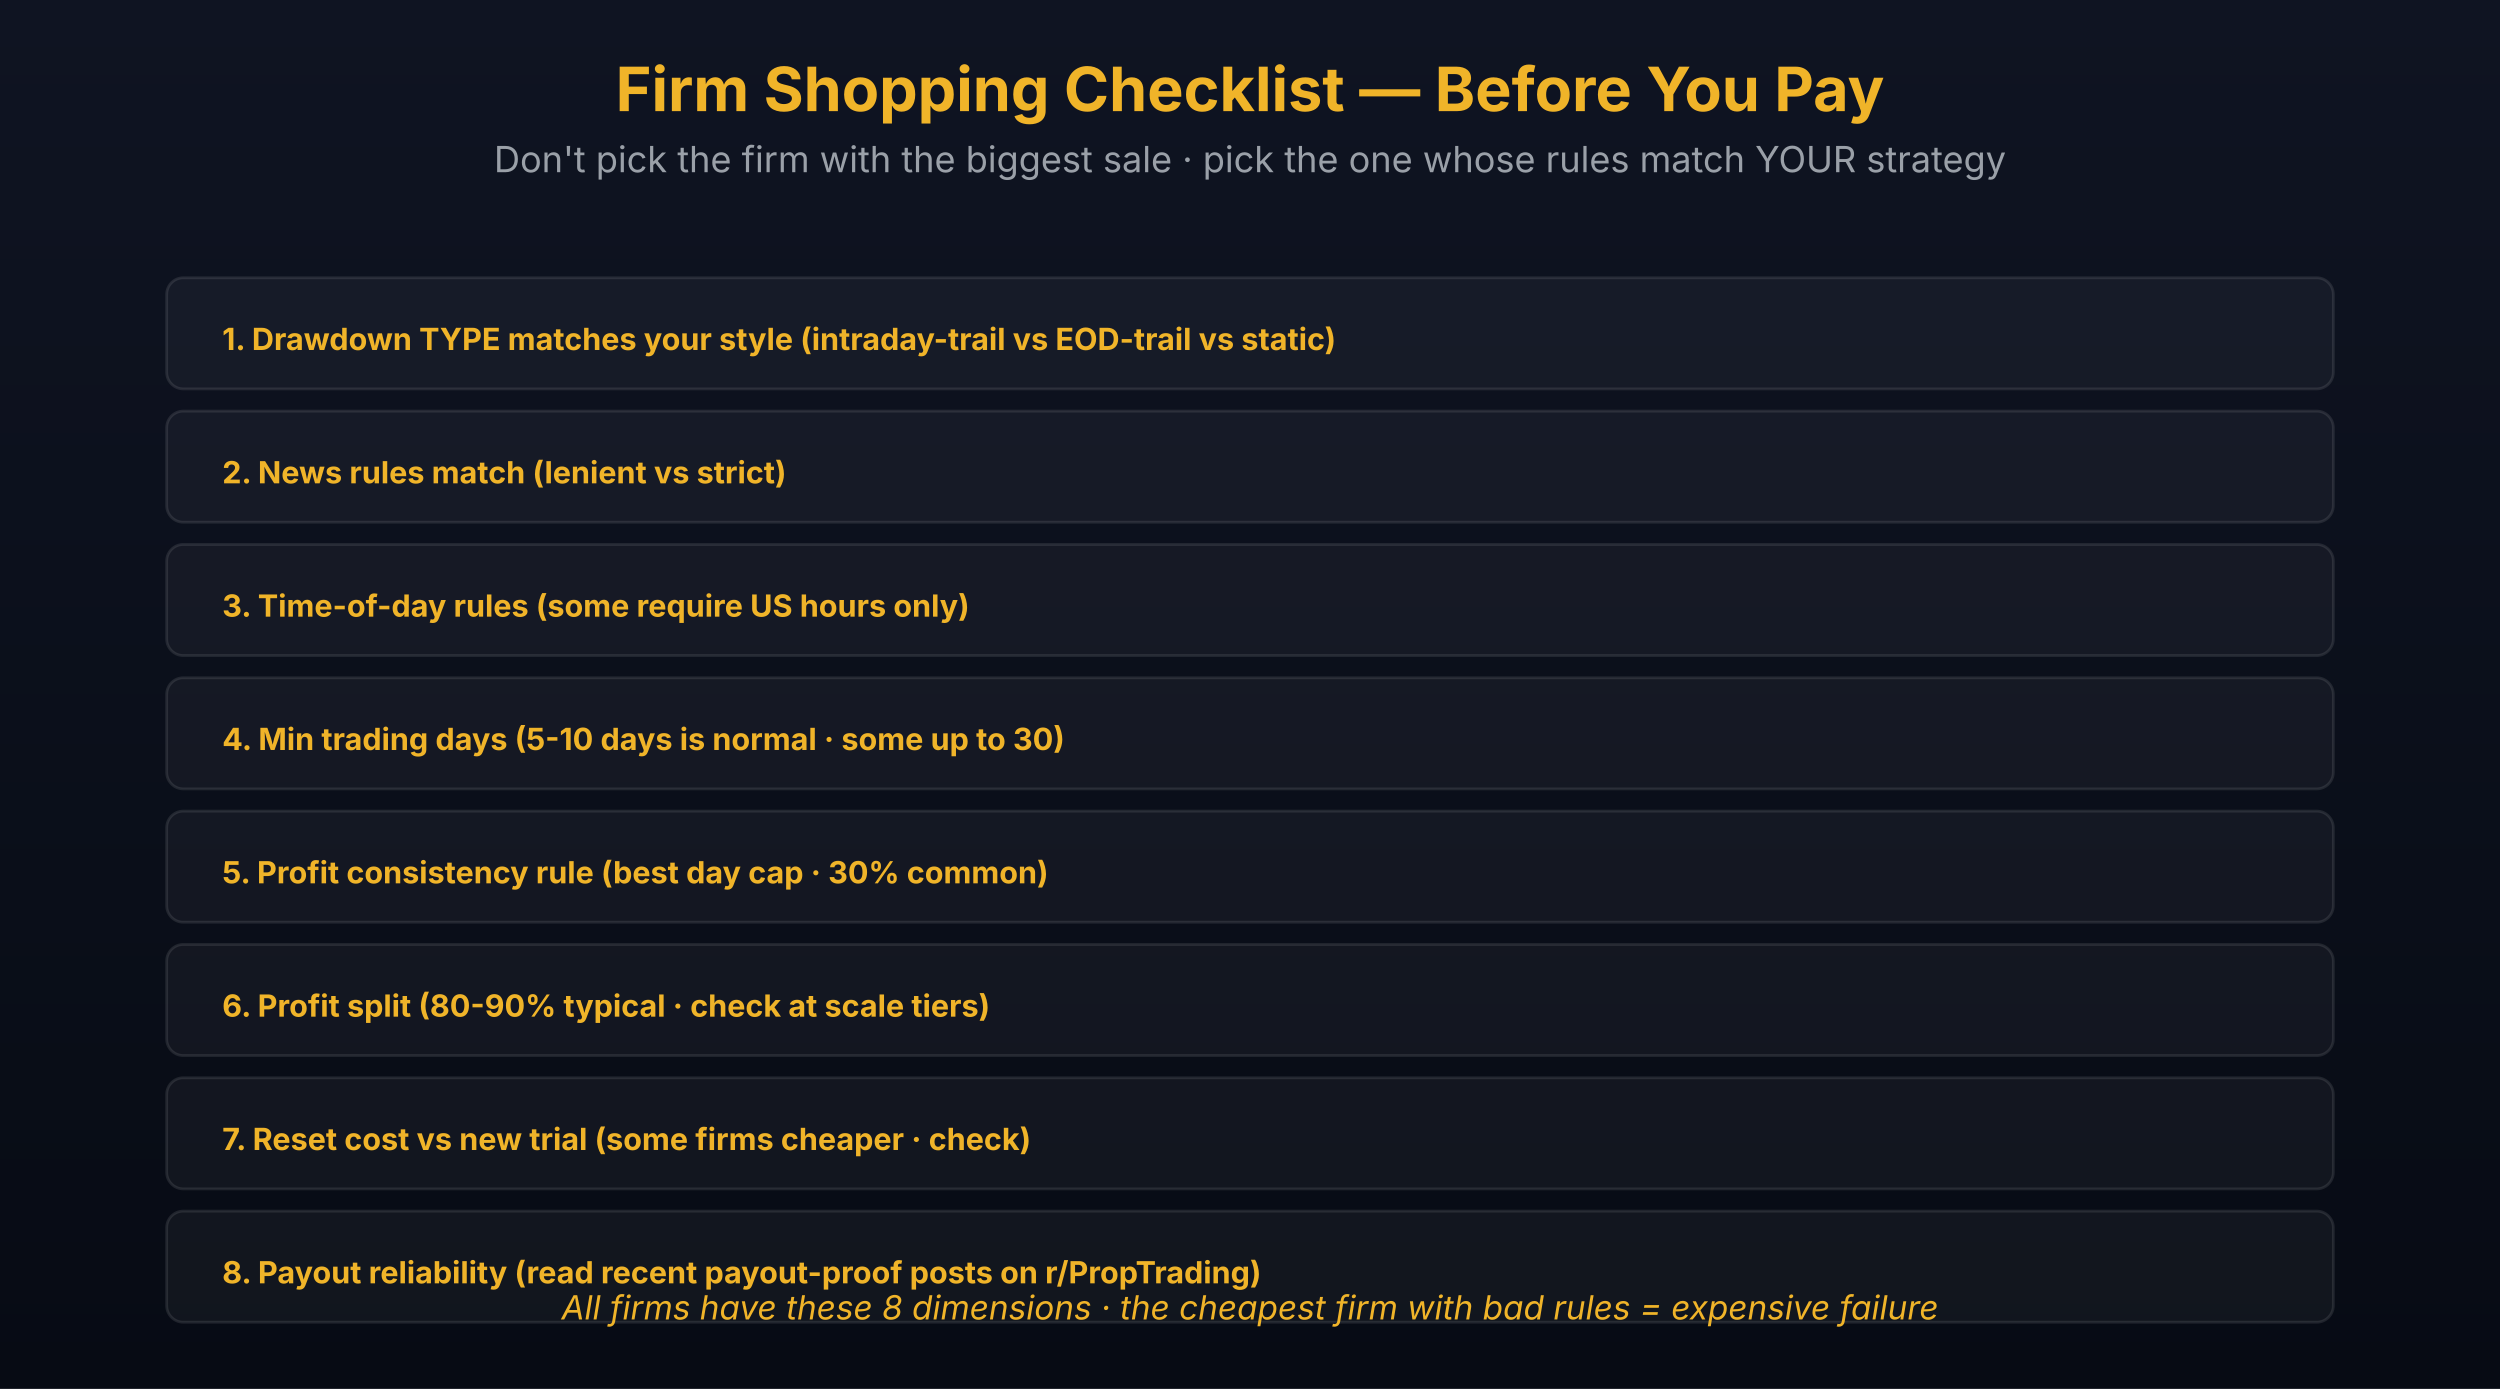
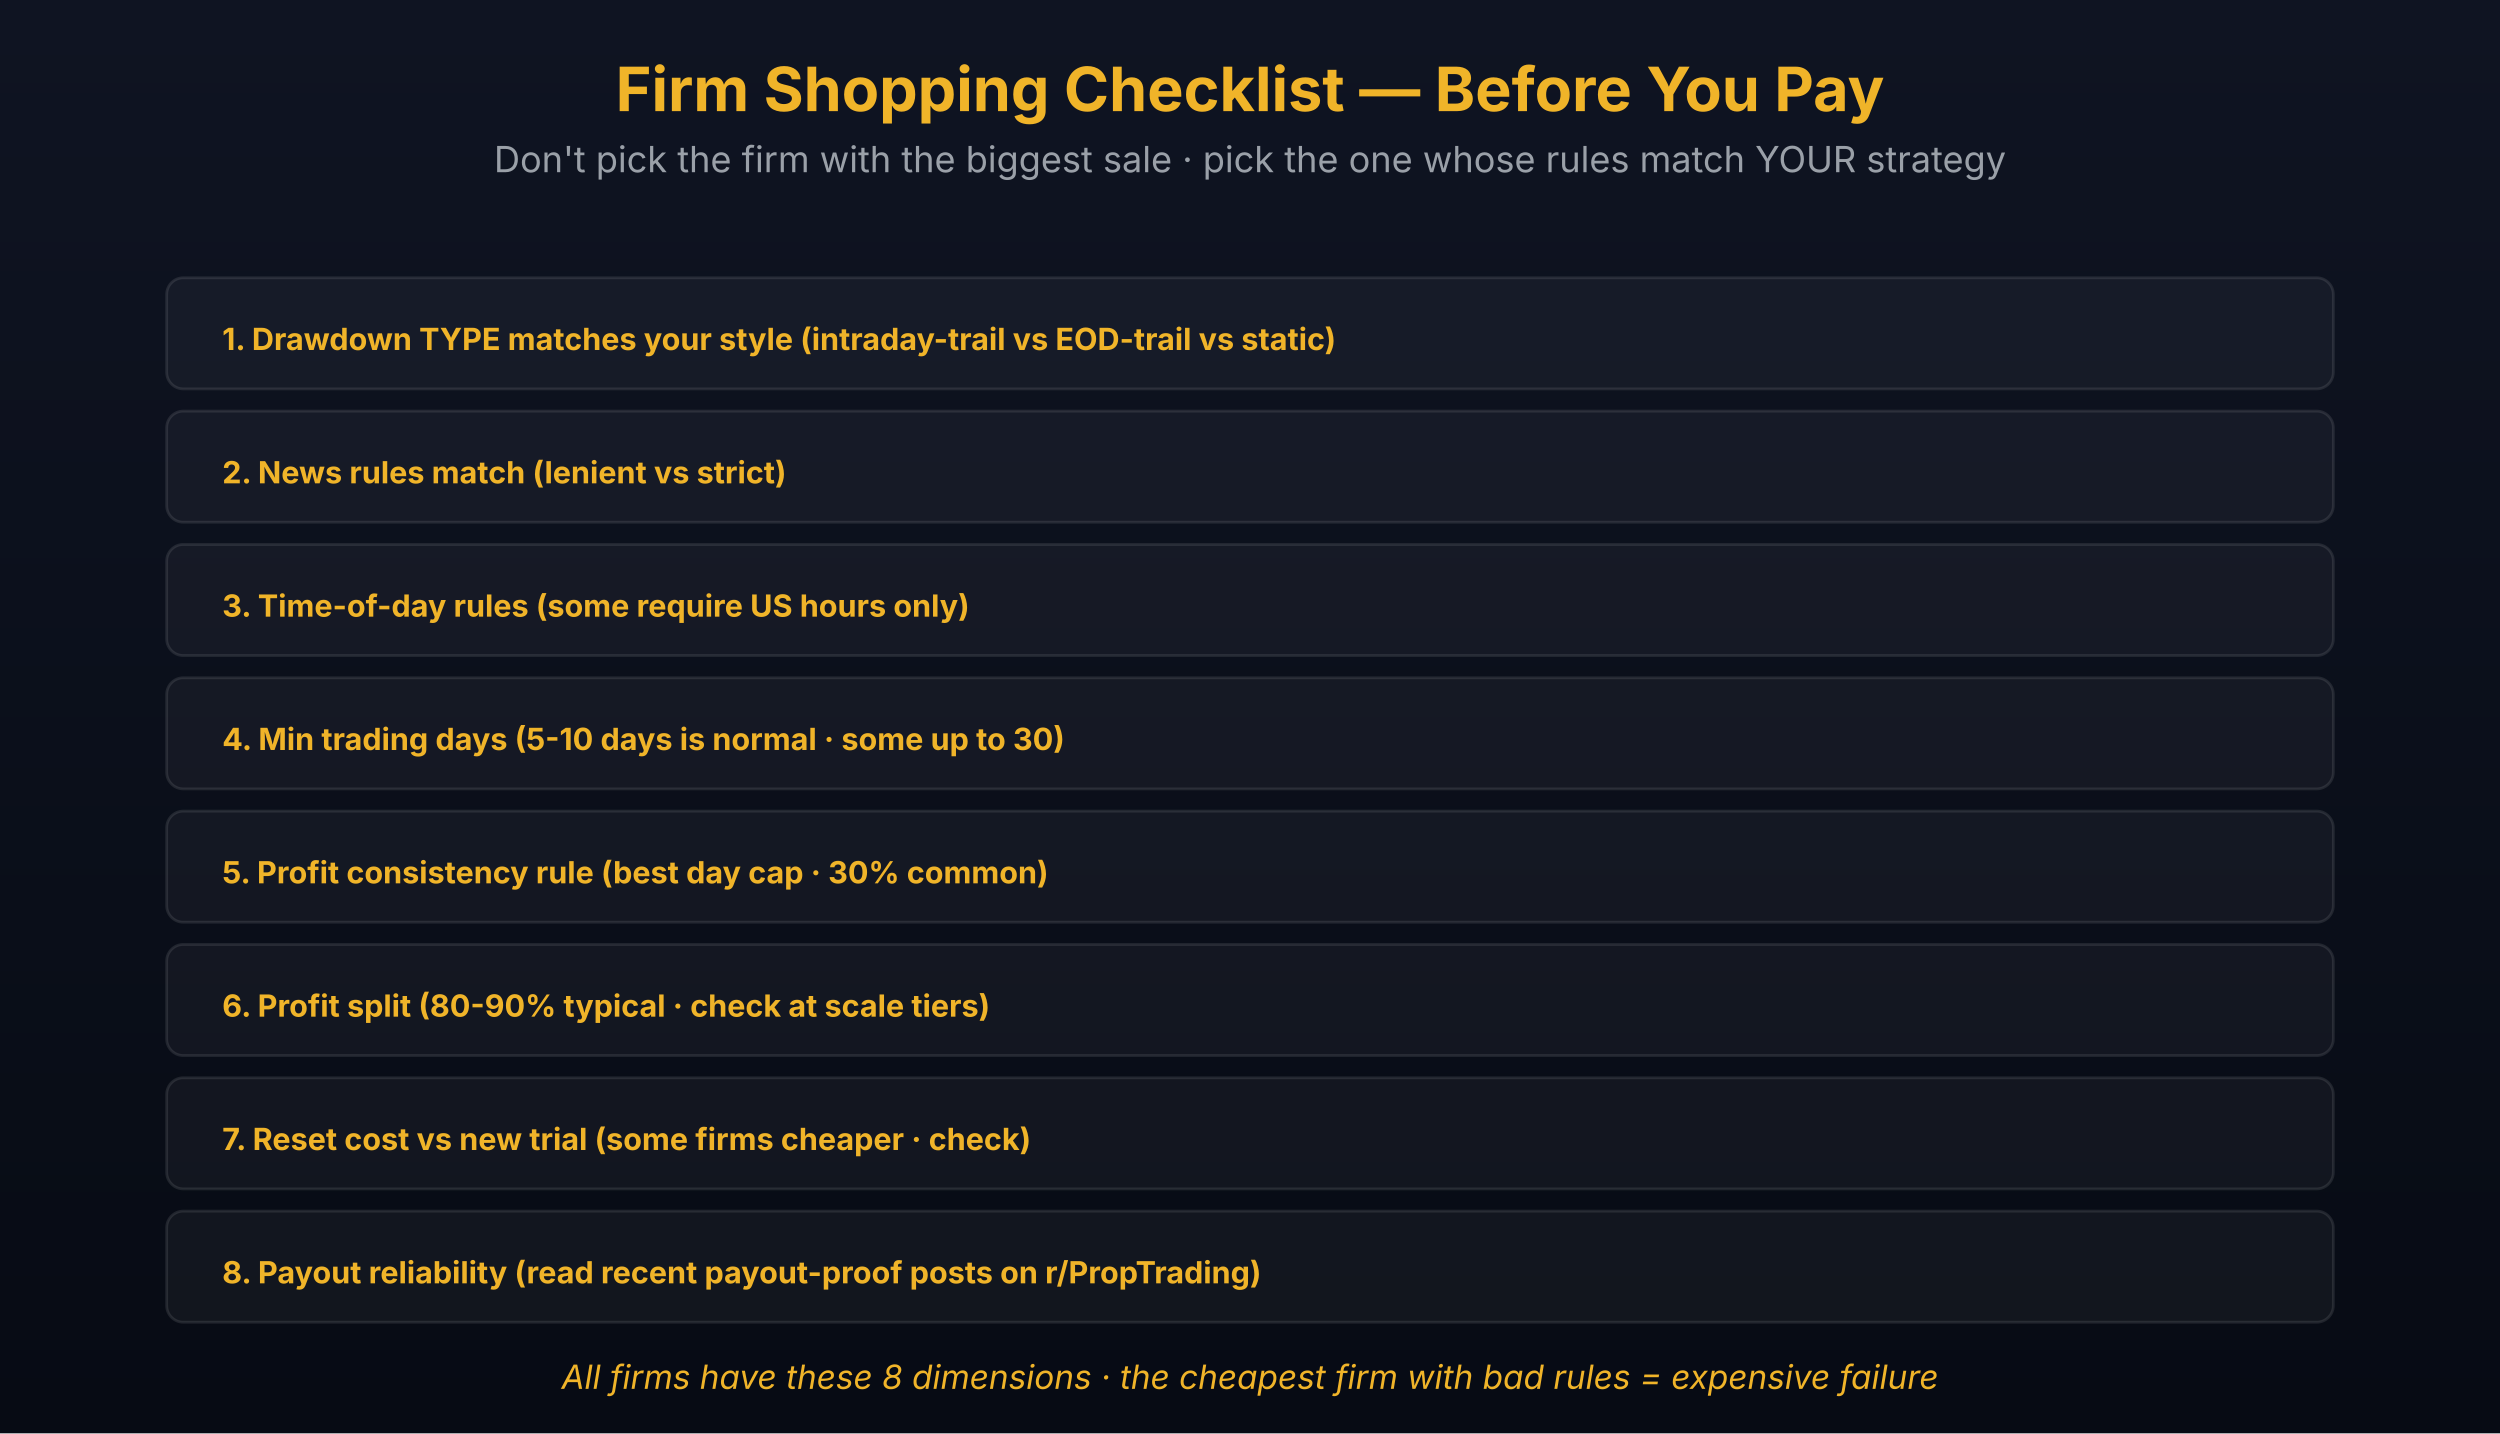
- <svg xmlns="http://www.w3.org/2000/svg" viewBox="0 0 900 500" font-family="Inter, system-ui, sans-serif">
+ <svg xmlns="http://www.w3.org/2000/svg" viewBox="0 0 900 516" font-family="Inter, system-ui, sans-serif">
  <defs>
    <linearGradient id="bg" x1="0" x2="0" y1="0" y2="1">
      <stop offset="0%" stop-color="#0F1422" />
      <stop offset="100%" stop-color="#070B14" />
    </linearGradient>
  </defs>
-   <rect width="900" height="500" fill="url(#bg)" />
+   <rect width="900" height="516" fill="url(#bg)" />
  <text x="450" y="40" fill="#F0B429" font-size="22" font-weight="700" text-anchor="middle">Firm Shopping Checklist — Before You Pay</text>
  <text x="450" y="62" fill="#9AA0A8" font-size="13" text-anchor="middle">Don't pick the firm with the biggest sale · pick the one whose rules match YOUR strategy</text>
  <g transform="translate(60, 100)" font-size="11">
    <g>
      <rect width="780" height="40" rx="6" fill="rgba(255,255,255,.04)" stroke="rgba(255,255,255,.1)" />
      <text x="20" y="26" fill="#F0B429" font-weight="700">1. Drawdown TYPE matches your style (intraday-trail vs EOD-trail vs static)</text>
    </g>
    <g transform="translate(0, 48)">
      <rect width="780" height="40" rx="6" fill="rgba(255,255,255,.04)" stroke="rgba(255,255,255,.1)" />
      <text x="20" y="26" fill="#F0B429" font-weight="700">2. News rules match (lenient vs strict)</text>
    </g>
    <g transform="translate(0, 96)">
      <rect width="780" height="40" rx="6" fill="rgba(255,255,255,.04)" stroke="rgba(255,255,255,.1)" />
      <text x="20" y="26" fill="#F0B429" font-weight="700">3. Time-of-day rules (some require US hours only)</text>
    </g>
    <g transform="translate(0, 144)">
      <rect width="780" height="40" rx="6" fill="rgba(255,255,255,.04)" stroke="rgba(255,255,255,.1)" />
      <text x="20" y="26" fill="#F0B429" font-weight="700">4. Min trading days (5-10 days is normal · some up to 30)</text>
    </g>
    <g transform="translate(0, 192)">
      <rect width="780" height="40" rx="6" fill="rgba(255,255,255,.04)" stroke="rgba(255,255,255,.1)" />
      <text x="20" y="26" fill="#F0B429" font-weight="700">5. Profit consistency rule (best day cap · 30% common)</text>
    </g>
    <g transform="translate(0, 240)">
      <rect width="780" height="40" rx="6" fill="rgba(255,255,255,.04)" stroke="rgba(255,255,255,.1)" />
      <text x="20" y="26" fill="#F0B429" font-weight="700">6. Profit split (80-90% typical · check at scale tiers)</text>
    </g>
    <g transform="translate(0, 288)">
      <rect width="780" height="40" rx="6" fill="rgba(255,255,255,.04)" stroke="rgba(255,255,255,.1)" />
      <text x="20" y="26" fill="#F0B429" font-weight="700">7. Reset cost vs new trial (some firms cheaper · check)</text>
    </g>
    <g transform="translate(0, 336)">
      <rect width="780" height="40" rx="6" fill="rgba(255,255,255,.04)" stroke="rgba(255,255,255,.1)" />
      <text x="20" y="26" fill="#F0B429" font-weight="700">8. Payout reliability (read recent payout-proof posts on r/PropTrading)</text>
    </g>
  </g>
-   <text x="450" y="475" fill="#F0B429" font-size="12" font-style="italic" text-anchor="middle">All firms have these 8 dimensions · the cheapest firm with bad rules = expensive failure</text>
+   <text x="450" y="500" fill="#F0B429" font-size="12" font-style="italic" text-anchor="middle">All firms have these 8 dimensions · the cheapest firm with bad rules = expensive failure</text>
</svg>
